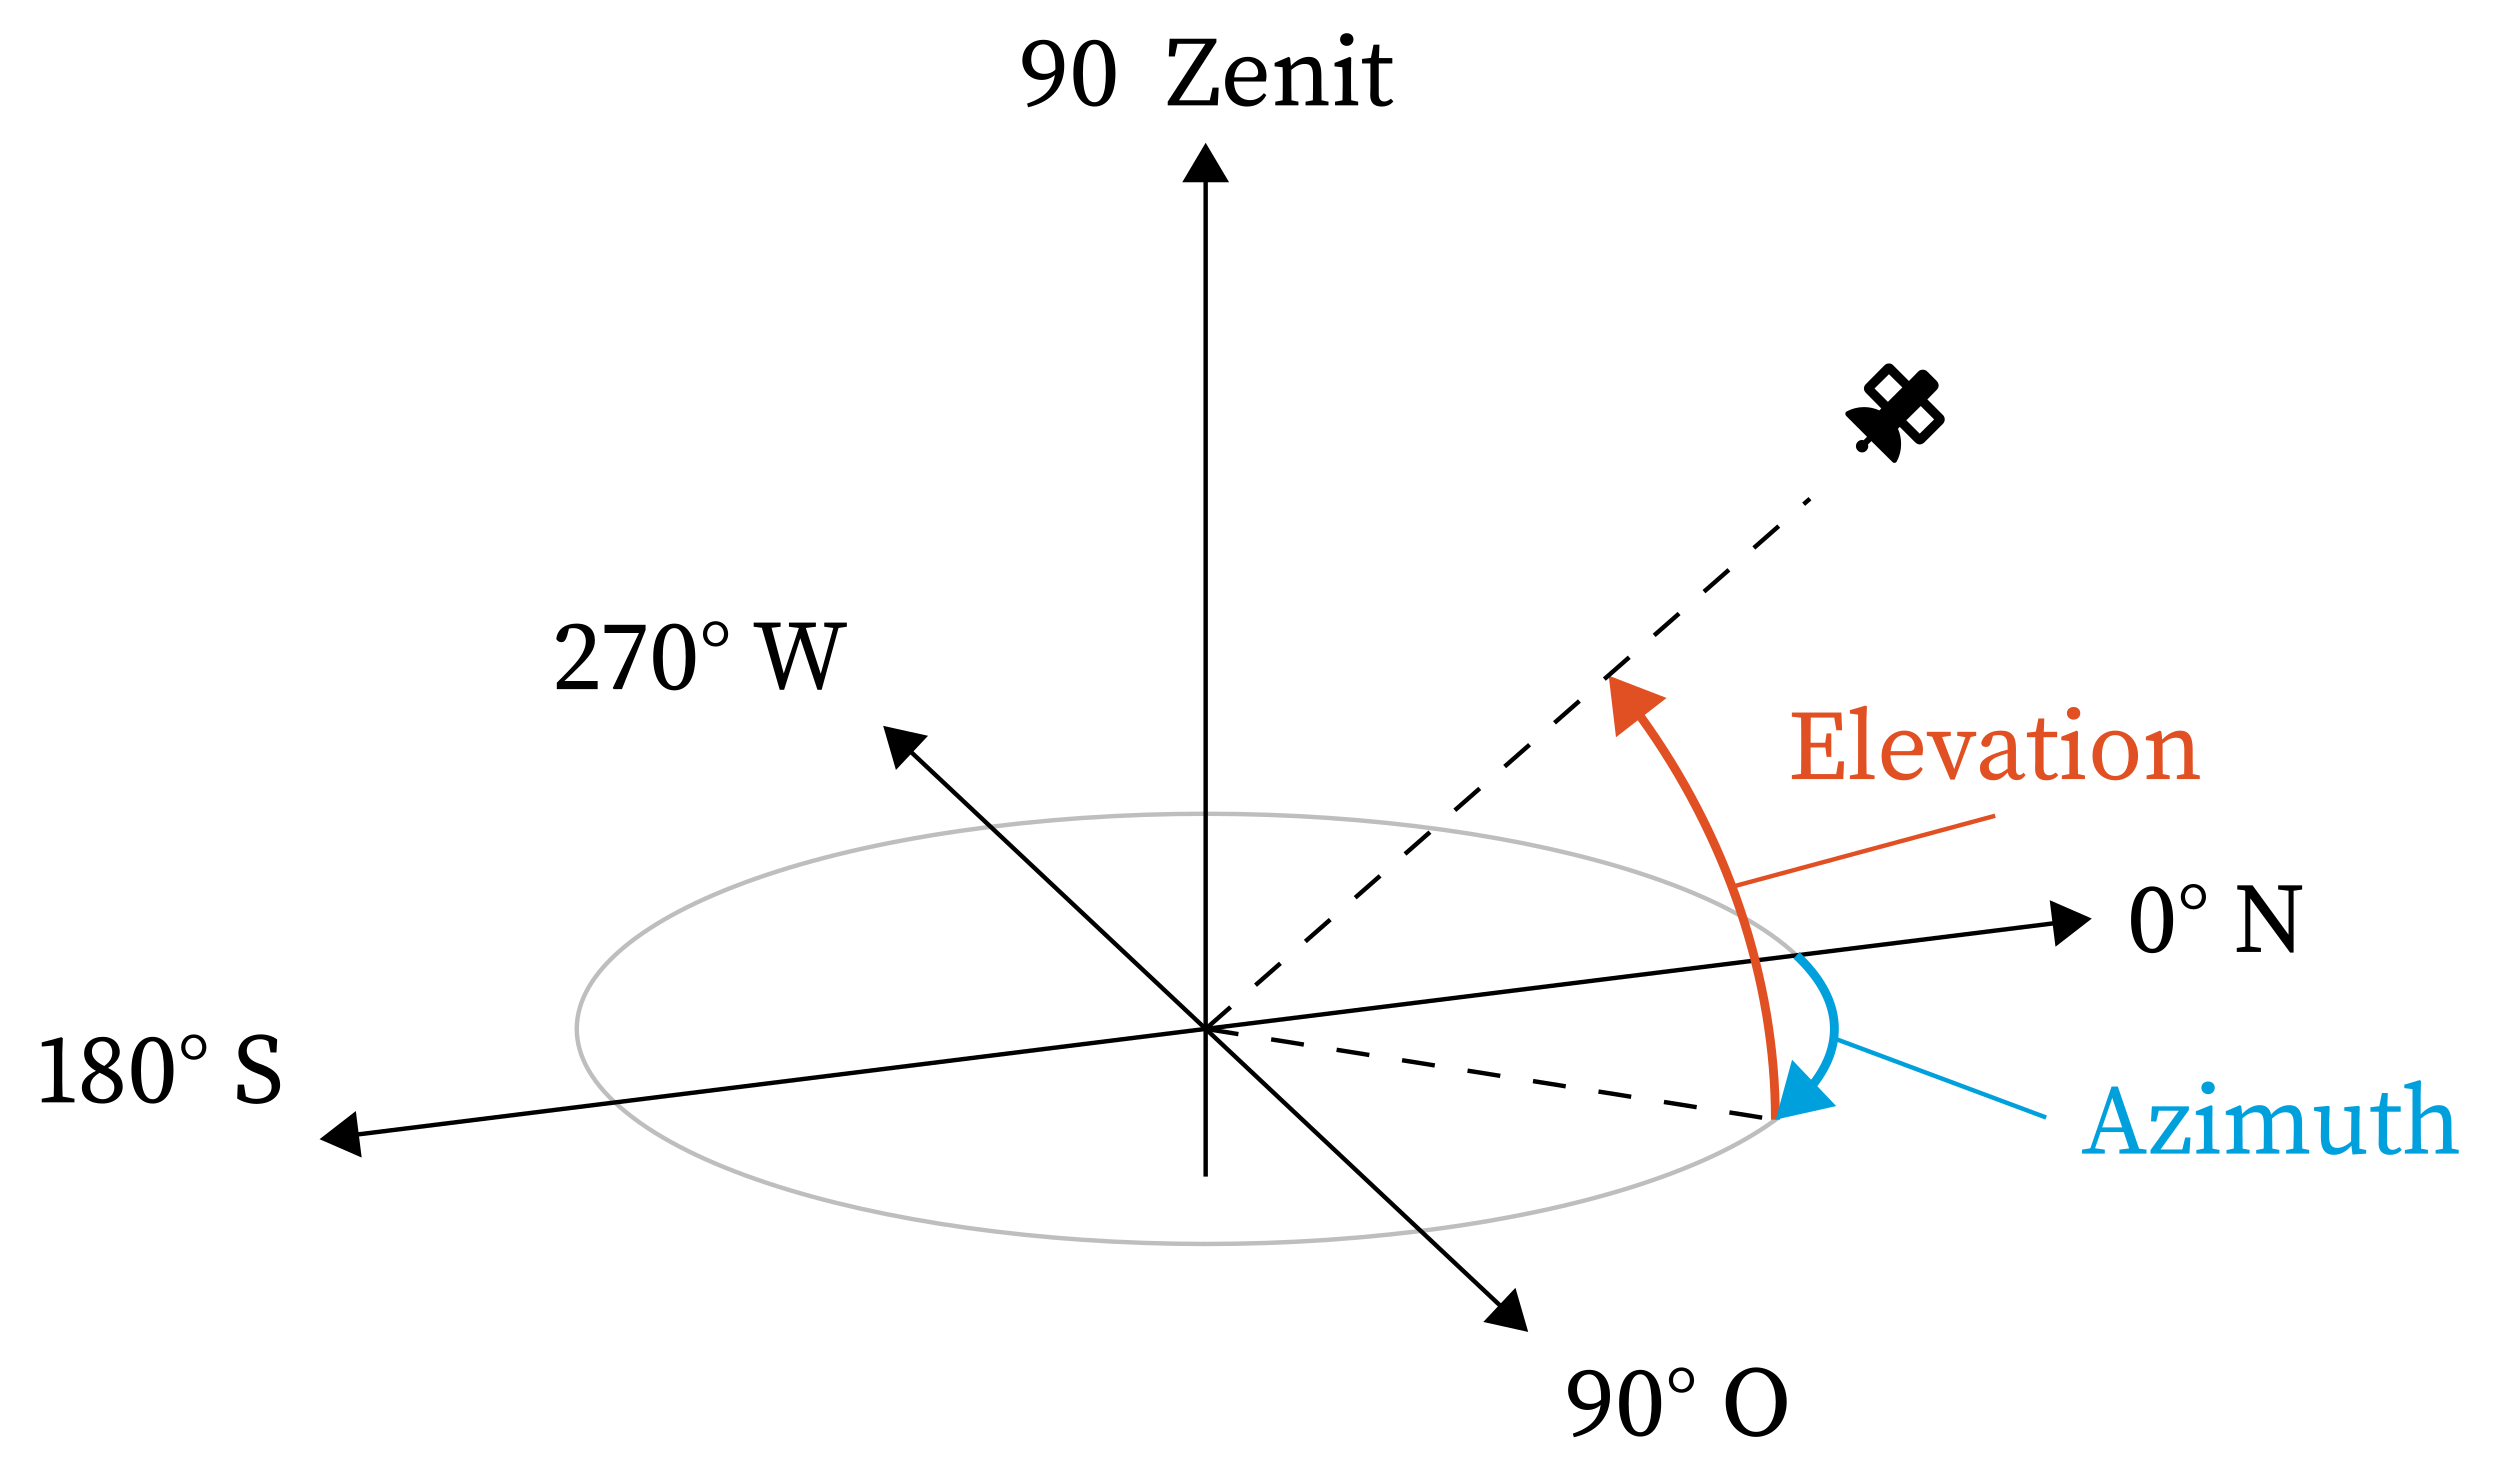
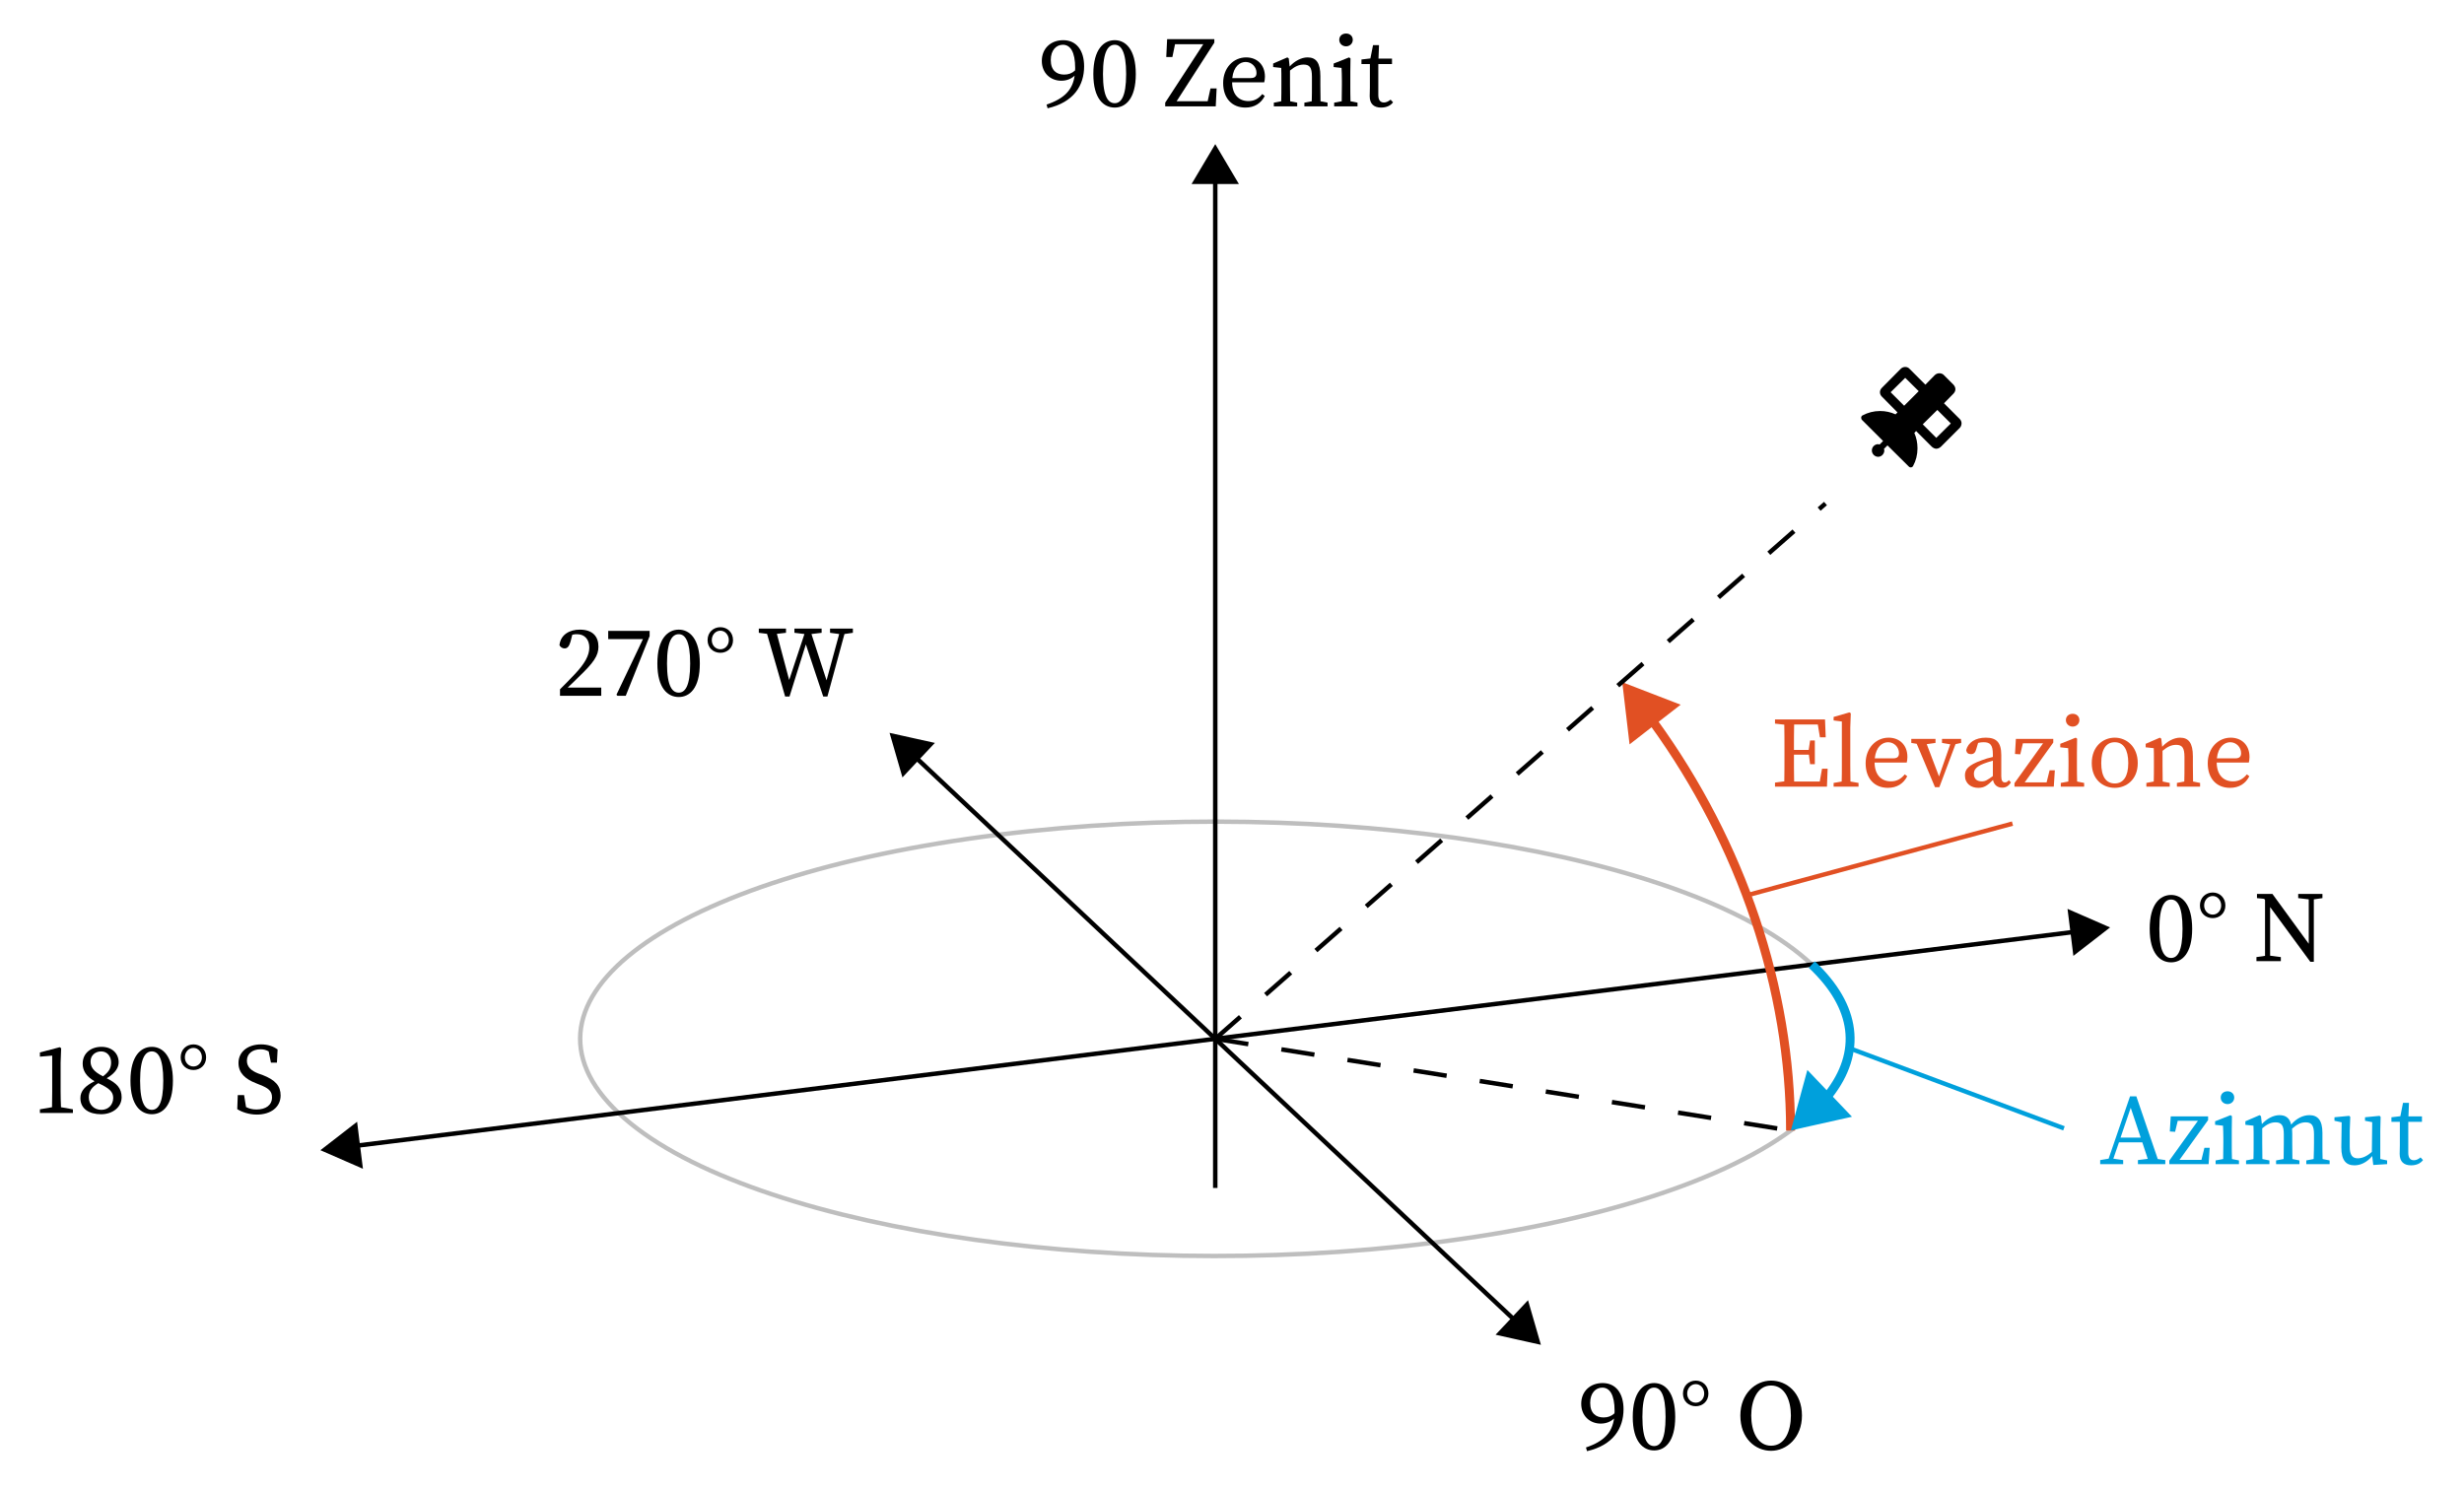
- <svg xmlns="http://www.w3.org/2000/svg" xmlns:xlink="http://www.w3.org/1999/xlink" width="224.745" height="132.596" viewBox="0 0 224.745 132.596">
+ <svg xmlns="http://www.w3.org/2000/svg" xmlns:xlink="http://www.w3.org/1999/xlink" width="219.356" height="132.596" viewBox="0 0 219.356 132.596">
  <defs>
    <g>
      <g id="glyph-0-0">
        <path d="M 0.562 -5.391 L 0.562 -5.016 L 1.656 -5.109 L 1.656 -1.891 C 1.656 -1.438 1.641 -0.969 1.641 -0.516 L 0.562 -0.328 L 0.562 0 L 3.5 0 L 3.5 -0.328 L 2.438 -0.516 C 2.422 -0.969 2.406 -1.438 2.406 -1.891 L 2.406 -4.484 L 2.453 -5.766 L 2.328 -5.859 Z M 0.562 -5.391 " />
      </g>
      <g id="glyph-0-1">
        <path d="M 1.344 -4.594 C 1.344 -5.141 1.781 -5.484 2.281 -5.484 C 2.844 -5.484 3.172 -5.031 3.172 -4.5 C 3.172 -4 2.984 -3.672 2.453 -3.266 C 1.562 -3.703 1.344 -4.125 1.344 -4.594 Z M 0.438 -1.328 C 0.438 -0.375 1.203 0.109 2.281 0.109 C 3.312 0.109 4.109 -0.516 4.109 -1.406 C 4.109 -2.203 3.672 -2.656 2.781 -3.094 C 3.609 -3.578 3.844 -4.094 3.844 -4.516 C 3.844 -5.312 3.25 -5.891 2.312 -5.891 C 1.375 -5.891 0.641 -5.328 0.641 -4.391 C 0.641 -3.781 0.953 -3.25 1.703 -2.828 C 0.875 -2.422 0.438 -1.969 0.438 -1.328 Z M 1.188 -1.391 C 1.188 -1.969 1.469 -2.312 2.031 -2.656 C 3.031 -2.203 3.359 -1.875 3.359 -1.344 C 3.359 -0.75 2.938 -0.281 2.312 -0.281 C 1.641 -0.281 1.188 -0.75 1.188 -1.391 Z M 1.188 -1.391 " />
      </g>
      <g id="glyph-0-2">
        <path d="M 1.203 -2.875 C 1.203 -4.969 1.703 -5.484 2.25 -5.484 C 2.781 -5.484 3.266 -4.953 3.266 -2.875 C 3.266 -0.797 2.781 -0.281 2.25 -0.281 C 1.703 -0.281 1.203 -0.781 1.203 -2.875 Z M 2.25 -5.891 C 1.281 -5.891 0.344 -5.094 0.344 -2.875 C 0.344 -0.656 1.281 0.109 2.25 0.109 C 3.203 0.109 4.125 -0.656 4.125 -2.875 C 4.125 -5.094 3.203 -5.891 2.25 -5.891 Z M 2.25 -5.891 " />
      </g>
      <g id="glyph-0-3">
        <path d="M 1.469 -4.141 C 1.031 -4.141 0.703 -4.5 0.703 -4.953 C 0.703 -5.422 1.031 -5.797 1.469 -5.797 C 1.891 -5.797 2.219 -5.422 2.219 -4.953 C 2.219 -4.5 1.891 -4.141 1.469 -4.141 Z M 1.469 -3.828 C 2.078 -3.828 2.594 -4.266 2.594 -4.953 C 2.594 -5.656 2.078 -6.109 1.469 -6.109 C 0.844 -6.109 0.328 -5.656 0.328 -4.953 C 0.328 -4.266 0.844 -3.828 1.469 -3.828 Z M 1.469 -3.828 " />
      </g>
      <g id="glyph-0-4">
        <path d="M 2.078 -0.312 C 1.688 -0.312 1.422 -0.391 1.141 -0.531 L 0.969 -1.594 L 0.406 -1.594 L 0.359 -0.344 C 0.766 -0.078 1.438 0.141 2.094 0.141 C 3.344 0.141 4.219 -0.516 4.219 -1.562 C 4.219 -2.406 3.766 -2.938 2.594 -3.391 L 2.234 -3.516 C 1.594 -3.766 1.219 -4.109 1.219 -4.656 C 1.219 -5.312 1.75 -5.672 2.438 -5.672 C 2.703 -5.672 2.938 -5.609 3.156 -5.484 L 3.359 -4.484 L 3.891 -4.484 L 3.953 -5.656 C 3.562 -5.938 3.078 -6.109 2.484 -6.109 C 1.344 -6.109 0.469 -5.484 0.469 -4.453 C 0.469 -3.547 1.094 -3.016 2.016 -2.656 L 2.359 -2.516 C 3.125 -2.219 3.453 -1.969 3.453 -1.391 C 3.453 -0.703 2.906 -0.312 2.078 -0.312 Z M 2.078 -0.312 " />
      </g>
      <g id="glyph-0-5">
        <path d="M 4.062 -5.609 L 5 -5.5 L 5 -1.547 L 1.766 -5.984 L 0.391 -5.984 L 0.391 -5.609 L 1.031 -5.547 L 1.109 -5.438 L 1.109 -0.469 L 0.344 -0.359 L 0.344 0 L 2.516 0 L 2.516 -0.359 L 1.562 -0.484 L 1.562 -4.812 L 5.141 0.062 L 5.453 0.062 L 5.453 -5.5 L 6.219 -5.609 L 6.219 -5.984 L 4.062 -5.984 Z M 4.062 -5.609 " />
      </g>
      <g id="glyph-0-6">
        <path d="M 1.203 -4.125 C 1.203 -5.016 1.703 -5.484 2.281 -5.484 C 2.938 -5.484 3.375 -4.859 3.375 -3.422 C 3.375 -3.328 3.375 -3.266 3.359 -3.188 C 3.078 -2.938 2.781 -2.828 2.391 -2.828 C 1.719 -2.828 1.203 -3.203 1.203 -4.125 Z M 4.172 -3.562 C 4.172 -4.984 3.484 -5.891 2.312 -5.891 C 1.188 -5.891 0.406 -5.141 0.406 -4.047 C 0.406 -2.953 1.188 -2.281 2.141 -2.281 C 2.609 -2.281 3.016 -2.438 3.328 -2.734 C 3.156 -1.5 2.453 -0.703 0.828 -0.156 L 0.922 0.172 C 3.25 -0.359 4.172 -1.859 4.172 -3.562 Z M 4.172 -3.562 " />
      </g>
      <g id="glyph-0-7">
        <path d="M 1.391 -3 C 1.391 -4.328 1.922 -5.672 3.156 -5.672 C 4.406 -5.672 4.922 -4.328 4.922 -3 C 4.922 -1.641 4.406 -0.312 3.156 -0.312 C 1.922 -0.312 1.391 -1.641 1.391 -3 Z M 3.156 -6.109 C 1.781 -6.109 0.422 -4.953 0.422 -3 C 0.422 -0.953 1.766 0.141 3.156 0.141 C 4.547 0.141 5.906 -1.031 5.906 -3 C 5.906 -5.031 4.547 -6.109 3.156 -6.109 Z M 3.156 -6.109 " />
      </g>
      <g id="glyph-0-8">
        <path d="M 0.5 0 L 4.172 0 L 4.172 -0.734 L 1.188 -0.734 C 1.547 -1.078 1.906 -1.406 2.141 -1.656 C 3.516 -2.969 3.922 -3.578 3.922 -4.375 C 3.922 -5.266 3.422 -5.891 2.266 -5.891 C 1.359 -5.891 0.547 -5.453 0.453 -4.5 C 0.547 -4.328 0.719 -4.219 0.906 -4.219 C 1.156 -4.219 1.312 -4.391 1.438 -4.828 L 1.594 -5.438 C 1.766 -5.484 1.922 -5.484 2.031 -5.484 C 2.688 -5.484 3.109 -5.016 3.109 -4.297 C 3.109 -3.594 2.703 -2.859 1.812 -1.922 C 1.438 -1.516 0.969 -1.047 0.5 -0.578 Z M 0.5 0 " />
      </g>
      <g id="glyph-0-9">
        <path d="M 0.984 -0.094 L 1.078 0 L 1.812 0 L 3.938 -5.312 L 3.938 -5.781 L 0.25 -5.781 L 0.25 -5.047 L 3.344 -5.047 Z M 0.984 -0.094 " />
      </g>
      <g id="glyph-0-10">
        <path d="M 5.875 0.062 L 6.25 0.062 L 7.766 -5.5 L 8.516 -5.609 L 8.516 -5.984 L 6.484 -5.984 L 6.484 -5.609 L 7.297 -5.5 L 6.172 -1.375 L 4.828 -5.5 L 5.734 -5.609 L 5.734 -5.984 L 3.312 -5.984 L 3.312 -5.609 L 4.203 -5.5 L 2.844 -1.406 L 1.75 -5.516 L 2.562 -5.609 L 2.562 -5.984 L 0.141 -5.984 L 0.141 -5.609 L 0.875 -5.516 L 2.484 0.062 L 2.875 0.062 L 4.328 -4.578 Z M 5.875 0.062 " />
      </g>
      <g id="glyph-0-11">
        <path d="M 0.812 -4.391 L 1.047 -5.531 L 3.562 -5.531 L 0.172 -0.328 L 0.172 0 L 4.672 0 L 4.75 -1.594 L 4.203 -1.594 L 3.953 -0.453 L 1.188 -0.453 L 4.547 -5.672 L 4.547 -5.984 L 0.344 -5.984 L 0.266 -4.391 Z M 0.812 -4.391 " />
      </g>
      <g id="glyph-0-12">
        <path d="M 2.406 -3.953 C 2.953 -3.953 3.375 -3.5 3.375 -2.984 C 3.375 -2.719 3.281 -2.516 2.844 -2.516 L 1.219 -2.516 C 1.328 -3.562 1.906 -3.953 2.406 -3.953 Z M 2.453 -4.359 C 1.344 -4.359 0.406 -3.453 0.406 -2.078 C 0.406 -0.719 1.188 0.109 2.391 0.109 C 3.203 0.109 3.781 -0.281 4.109 -0.922 L 3.891 -1.094 C 3.578 -0.719 3.219 -0.469 2.656 -0.469 C 1.797 -0.469 1.219 -1.047 1.203 -2.141 L 4.062 -2.141 C 4.094 -2.266 4.125 -2.438 4.125 -2.641 C 4.125 -3.734 3.391 -4.359 2.453 -4.359 Z M 2.453 -4.359 " />
      </g>
      <g id="glyph-0-13">
        <path d="M 3.359 -4.359 C 2.812 -4.359 2.203 -4.031 1.766 -3.547 L 1.688 -4.266 L 1.562 -4.359 L 0.297 -3.812 L 0.297 -3.5 L 1.016 -3.422 C 1.031 -3.062 1.031 -2.797 1.031 -2.312 L 1.031 -1.875 C 1.031 -1.469 1.031 -0.891 1.016 -0.453 L 0.359 -0.328 L 0.359 0 L 2.438 0 L 2.438 -0.328 L 1.812 -0.453 C 1.812 -0.891 1.797 -1.484 1.797 -1.875 L 1.797 -3.188 C 2.25 -3.562 2.594 -3.719 3.016 -3.719 C 3.547 -3.719 3.75 -3.453 3.75 -2.641 L 3.75 -1.875 C 3.75 -1.469 3.75 -0.891 3.734 -0.453 L 3.078 -0.328 L 3.078 0 L 5.141 0 L 5.141 -0.328 L 4.516 -0.453 C 4.516 -0.891 4.5 -1.469 4.5 -1.875 L 4.5 -2.703 C 4.5 -3.875 4.125 -4.359 3.359 -4.359 Z M 3.359 -4.359 " />
      </g>
      <g id="glyph-0-14">
        <path d="M 1.375 -5.344 C 1.703 -5.344 1.969 -5.594 1.969 -5.922 C 1.969 -6.266 1.703 -6.484 1.375 -6.484 C 1.031 -6.484 0.766 -6.266 0.766 -5.922 C 0.766 -5.594 1.031 -5.344 1.375 -5.344 Z M 2.391 -0.328 L 1.766 -0.453 C 1.75 -0.891 1.75 -1.484 1.75 -1.875 L 1.75 -3.062 L 1.766 -4.266 L 1.641 -4.359 L 0.266 -3.812 L 0.266 -3.5 L 0.969 -3.422 C 0.984 -3.062 1 -2.781 1 -2.297 L 1 -1.875 C 1 -1.484 0.984 -0.891 0.984 -0.453 L 0.312 -0.328 L 0.312 0 L 2.391 0 Z M 2.391 -0.328 " />
      </g>
      <g id="glyph-0-15">
        <path d="M 1.578 -1 L 1.578 -3.766 L 2.797 -3.766 L 2.797 -4.25 L 1.594 -4.25 L 1.641 -5.453 L 1.109 -5.453 L 0.875 -4.266 L 0.078 -4.172 L 0.078 -3.766 L 0.828 -3.766 L 0.828 -1.656 C 0.828 -1.312 0.812 -1.125 0.812 -0.906 C 0.812 -0.203 1.203 0.109 1.828 0.109 C 2.281 0.109 2.656 -0.047 2.891 -0.359 L 2.672 -0.594 C 2.453 -0.422 2.266 -0.344 2.078 -0.344 C 1.766 -0.344 1.578 -0.547 1.578 -1 Z M 1.578 -1 " />
      </g>
      <g id="glyph-0-16">
        <path d="M 1.234 -2.766 C 1.234 -2 1.234 -1.219 1.219 -0.469 L 0.391 -0.359 L 0.391 0 L 5.016 0 L 5.078 -1.594 L 4.578 -1.594 L 4.375 -0.453 L 2.094 -0.453 C 2.078 -1.188 2.078 -1.953 2.078 -2.844 L 3.406 -2.844 L 3.516 -2 L 3.938 -2 L 3.938 -4.109 L 3.516 -4.109 L 3.391 -3.266 L 2.078 -3.266 C 2.078 -4 2.078 -4.766 2.094 -5.531 L 4.203 -5.531 L 4.391 -4.391 L 4.906 -4.391 L 4.844 -5.984 L 0.391 -5.984 L 0.391 -5.609 L 1.219 -5.516 C 1.234 -4.75 1.234 -3.984 1.234 -3.203 Z M 1.234 -2.766 " />
      </g>
      <g id="glyph-0-17">
        <path d="M 0.219 -6.203 L 0.219 -5.891 L 0.953 -5.797 L 0.953 -1.875 C 0.953 -1.406 0.953 -0.922 0.938 -0.453 L 0.219 -0.328 L 0.219 0 L 2.438 0 L 2.438 -0.328 L 1.719 -0.453 C 1.719 -0.922 1.703 -1.406 1.703 -1.875 L 1.703 -5.266 L 1.75 -6.531 L 1.625 -6.609 Z M 0.219 -6.203 " />
      </g>
      <g id="glyph-0-18">
        <path d="M 2.734 -3.891 L 3.469 -3.766 L 2.469 -0.906 L 1.375 -3.781 L 2.156 -3.891 L 2.156 -4.25 L 0 -4.25 L 0 -3.891 L 0.484 -3.812 L 2.109 0.047 L 2.5 0.047 L 3.938 -3.781 L 4.438 -3.891 L 4.438 -4.25 L 2.734 -4.25 Z M 2.734 -3.891 " />
      </g>
      <g id="glyph-0-19">
        <path d="M 3.719 0.094 C 4.031 0.094 4.281 -0.031 4.5 -0.375 L 4.312 -0.578 C 4.219 -0.453 4.125 -0.375 3.969 -0.375 C 3.766 -0.375 3.641 -0.516 3.641 -0.906 L 3.641 -2.812 C 3.641 -3.938 3.203 -4.359 2.266 -4.359 C 1.344 -4.359 0.688 -3.938 0.516 -3.25 C 0.547 -3.016 0.688 -2.891 0.938 -2.891 C 1.188 -2.891 1.328 -3.031 1.406 -3.312 L 1.578 -3.891 C 1.766 -3.938 1.922 -3.953 2.062 -3.953 C 2.641 -3.953 2.891 -3.734 2.891 -2.875 L 2.891 -2.641 C 2.531 -2.562 2.156 -2.453 1.891 -2.344 C 0.672 -1.906 0.406 -1.516 0.406 -1 C 0.406 -0.266 0.953 0.109 1.594 0.109 C 2.125 0.109 2.422 -0.109 2.906 -0.594 C 2.984 -0.172 3.281 0.094 3.719 0.094 Z M 1.203 -1.141 C 1.203 -1.406 1.297 -1.75 2.078 -2.047 C 2.266 -2.125 2.578 -2.219 2.891 -2.312 L 2.891 -0.938 C 2.391 -0.578 2.219 -0.469 1.906 -0.469 C 1.5 -0.469 1.203 -0.656 1.203 -1.141 Z M 1.203 -1.141 " />
      </g>
      <g id="glyph-0-20">
+         <path d="M 0.391 -4.25 L 0.312 -2.906 L 0.781 -2.875 L 1.016 -3.859 L 2.812 -3.859 L 0.266 -0.312 L 0.266 0 L 3.766 0 L 3.859 -1.453 L 3.391 -1.453 L 3.125 -0.375 L 1.172 -0.375 L 3.719 -3.922 L 3.719 -4.25 Z M 0.391 -4.25 " />
+       </g>
+       <g id="glyph-0-21">
        <path d="M 2.453 0.109 C 3.484 0.109 4.5 -0.625 4.5 -2.094 C 4.5 -3.578 3.484 -4.359 2.453 -4.359 C 1.406 -4.359 0.406 -3.578 0.406 -2.094 C 0.406 -0.625 1.406 0.109 2.453 0.109 Z M 2.453 -0.281 C 1.672 -0.281 1.25 -0.906 1.25 -2.094 C 1.25 -3.312 1.672 -3.953 2.453 -3.953 C 3.219 -3.953 3.656 -3.312 3.656 -2.094 C 3.656 -0.906 3.219 -0.281 2.453 -0.281 Z M 2.453 -0.281 " />
      </g>
-       <g id="glyph-0-21">
+       <g id="glyph-0-22">
        <path d="M 2.766 -5.016 L 3.656 -2.359 L 1.859 -2.359 Z M 0.047 0 L 2.094 0 L 2.094 -0.359 L 1.219 -0.484 L 1.719 -1.938 L 3.797 -1.938 L 4.281 -0.469 L 3.406 -0.359 L 3.406 0 L 5.844 0 L 5.844 -0.359 L 5.172 -0.453 L 3.266 -6.031 L 2.703 -6.031 L 0.797 -0.484 L 0.047 -0.359 Z M 0.047 0 " />
-       </g>
-       <g id="glyph-0-22">
-         <path d="M 0.391 -4.25 L 0.312 -2.906 L 0.781 -2.875 L 1.016 -3.859 L 2.812 -3.859 L 0.266 -0.312 L 0.266 0 L 3.766 0 L 3.859 -1.453 L 3.391 -1.453 L 3.125 -0.375 L 1.172 -0.375 L 3.719 -3.922 L 3.719 -4.25 Z M 0.391 -4.25 " />
      </g>
      <g id="glyph-0-23">
        <path d="M 6 -4.359 C 5.438 -4.359 4.844 -4.078 4.375 -3.516 C 4.234 -4.109 3.891 -4.359 3.328 -4.359 C 2.781 -4.359 2.188 -4.031 1.766 -3.562 L 1.688 -4.266 L 1.562 -4.359 L 0.297 -3.812 L 0.297 -3.5 L 1.016 -3.422 C 1.031 -3.062 1.031 -2.797 1.031 -2.312 L 1.031 -1.875 C 1.031 -1.469 1.031 -0.891 1.016 -0.453 L 0.359 -0.328 L 0.359 0 L 2.438 0 L 2.438 -0.328 L 1.812 -0.453 C 1.812 -0.891 1.797 -1.484 1.797 -1.875 L 1.797 -3.188 C 2.234 -3.562 2.578 -3.719 2.984 -3.719 C 3.516 -3.719 3.719 -3.453 3.719 -2.641 L 3.719 -1.875 C 3.719 -1.469 3.703 -0.891 3.703 -0.453 L 3.031 -0.328 L 3.031 0 L 5.109 0 L 5.109 -0.328 L 4.484 -0.453 C 4.484 -0.891 4.469 -1.469 4.469 -1.875 L 4.469 -2.703 C 4.469 -2.875 4.453 -3.016 4.453 -3.156 C 4.906 -3.562 5.266 -3.719 5.656 -3.719 C 6.172 -3.719 6.406 -3.484 6.406 -2.656 L 6.406 -1.875 C 6.406 -1.469 6.391 -0.891 6.375 -0.453 L 5.719 -0.328 L 5.719 0 L 7.797 0 L 7.797 -0.328 L 7.172 -0.453 C 7.156 -0.891 7.156 -1.469 7.156 -1.875 L 7.156 -2.797 C 7.156 -3.906 6.734 -4.359 6 -4.359 Z M 6 -4.359 " />
      </g>
      <g id="glyph-0-24">
        <path d="M 4.906 0 L 4.906 -0.328 L 4.297 -0.453 L 4.297 -2.953 L 4.328 -4.203 L 4.234 -4.297 L 2.938 -4.172 L 2.938 -3.859 L 3.578 -3.734 L 3.547 -1.094 C 3.141 -0.719 2.703 -0.516 2.297 -0.516 C 1.812 -0.516 1.578 -0.797 1.578 -1.578 L 1.578 -2.953 L 1.625 -4.203 L 1.531 -4.297 L 0.219 -4.172 L 0.219 -3.859 L 0.859 -3.719 L 0.828 -1.5 C 0.828 -0.312 1.266 0.109 2 0.109 C 2.531 0.109 3.094 -0.141 3.578 -0.719 L 3.672 0.078 Z M 4.906 0 " />
      </g>
-       <g id="glyph-0-25">
-         <path d="M 0.953 -1.875 C 0.953 -1.484 0.953 -0.891 0.938 -0.453 L 0.266 -0.328 L 0.266 0 L 2.344 0 L 2.344 -0.328 L 1.719 -0.453 C 1.719 -0.891 1.703 -1.484 1.703 -1.875 L 1.703 -3.141 C 2.156 -3.547 2.531 -3.719 2.969 -3.719 C 3.5 -3.719 3.703 -3.453 3.703 -2.641 L 3.703 -1.875 C 3.703 -1.469 3.688 -0.891 3.688 -0.438 L 3.031 -0.328 L 3.031 0 L 5.109 0 L 5.109 -0.328 L 4.484 -0.453 C 4.469 -0.891 4.453 -1.469 4.453 -1.875 L 4.453 -2.703 C 4.453 -3.875 4.078 -4.359 3.312 -4.359 C 2.75 -4.359 2.125 -4.016 1.688 -3.531 L 1.688 -5.266 L 1.719 -6.531 L 1.594 -6.609 L 0.219 -6.203 L 0.219 -5.891 L 0.953 -5.797 Z M 0.953 -1.875 " />
-       </g>
      <g id="glyph-1-0">
        <path d="M 8.781 -2.406 C 8.875 -2.5 8.938 -2.656 8.938 -2.812 C 8.938 -2.953 8.875 -3.094 8.781 -3.188 L 7.375 -4.594 L 8.203 -5.438 C 8.312 -5.547 8.391 -5.688 8.391 -5.844 C 8.391 -6 8.312 -6.156 8.203 -6.266 L 7.375 -7.094 C 7.281 -7.203 7.125 -7.266 6.969 -7.266 C 6.797 -7.266 6.656 -7.203 6.547 -7.094 L 5.719 -6.25 L 4.312 -7.656 C 4.219 -7.766 4.078 -7.828 3.922 -7.828 C 3.766 -7.828 3.625 -7.766 3.516 -7.656 L 1.844 -5.969 C 1.75 -5.875 1.672 -5.734 1.672 -5.578 C 1.672 -5.422 1.75 -5.281 1.844 -5.188 L 3.234 -3.781 L 3.062 -3.609 C 2.641 -3.797 2.188 -3.906 1.688 -3.906 C 1.125 -3.906 0.594 -3.766 0.125 -3.516 C -0.031 -3.438 -0.031 -3.219 0.078 -3.109 L 1.953 -1.234 L 1.641 -0.922 C 1.594 -0.922 1.562 -0.953 1.516 -0.953 C 1.203 -0.953 0.953 -0.703 0.953 -0.391 C 0.953 -0.094 1.203 0.172 1.516 0.172 C 1.812 0.172 2.062 -0.094 2.062 -0.391 C 2.062 -0.438 2.047 -0.484 2.031 -0.531 L 2.344 -0.844 L 4.234 1.031 C 4.344 1.156 4.547 1.141 4.625 0.984 C 4.875 0.531 5.016 -0.016 5.016 -0.578 C 5.016 -1.078 4.922 -1.531 4.734 -1.953 L 4.891 -2.125 L 6.297 -0.719 C 6.406 -0.625 6.547 -0.547 6.688 -0.547 C 6.844 -0.547 6.984 -0.625 7.094 -0.719 Z M 3.828 -4.375 L 2.625 -5.578 L 3.922 -6.859 L 5.125 -5.672 Z M 7.984 -2.797 L 6.688 -1.516 L 5.484 -2.719 L 6.781 -4 Z M 7.984 -2.797 " />
      </g>
    </g>
  </defs>
-   <path fill="none" stroke-width="0.399" stroke-linecap="butt" stroke-linejoin="miter" stroke="rgb(74.509%, 74.509%, 74.509%)" stroke-opacity="1" stroke-miterlimit="10" d="M 53.274 6.632 C 42.566 16.693 10.033 21.885 -19.392 18.221 C -48.813 14.558 -63.984 3.43 -53.276 -6.631 C -42.564 -16.693 -10.031 -21.885 19.39 -18.221 C 48.815 -14.558 63.982 -3.43 53.274 6.632 Z M 53.274 6.632 " transform="matrix(0.996962, 0, 0, -0.996962, 108.3876, 92.49418)" />
-   <path fill="none" stroke-width="0.399" stroke-linecap="butt" stroke-linejoin="miter" stroke="rgb(0%, 0%, 0%)" stroke-opacity="1" stroke-miterlimit="10" d="M -76.468 -9.519 L 76.466 9.519 " transform="matrix(0.996962, 0, 0, -0.996962, 108.3876, 92.49418)" />
-   <path fill-rule="nonzero" fill="rgb(0%, 0%, 0%)" fill-opacity="1" stroke-width="0.399" stroke-linecap="butt" stroke-linejoin="miter" stroke="rgb(0%, 0%, 0%)" stroke-opacity="1" stroke-miterlimit="10" d="M 3.173 0.001 L 0.198 1.765 L 0.201 -1.765 Z M 3.173 0.001 " transform="matrix(-0.989296, 0.123125, 0.123125, 0.989296, 32.25185, 101.9716)" />
-   <path fill-rule="nonzero" fill="rgb(0%, 0%, 0%)" fill-opacity="1" stroke-width="0.399" stroke-linecap="butt" stroke-linejoin="miter" stroke="rgb(0%, 0%, 0%)" stroke-opacity="1" stroke-miterlimit="10" d="M 3.175 0.001 L 0.2 1.765 L 0.197 0 L 0.199 -1.765 Z M 3.175 0.001 " transform="matrix(0.989296, -0.123125, -0.123125, -0.989296, 184.5234, 83.01674)" />
+   <path fill="none" stroke-width="0.399" stroke-linecap="butt" stroke-linejoin="miter" stroke="rgb(74.509%, 74.509%, 74.509%)" stroke-opacity="1" stroke-miterlimit="10" d="M 53.273 6.632 C 42.565 16.693 10.032 21.885 -19.389 18.221 C -48.814 14.558 -63.985 3.43 -53.273 -6.631 C -42.565 -16.693 -10.032 -21.885 19.389 -18.221 C 48.814 -14.558 63.985 -3.43 53.273 6.632 Z M 53.273 6.632 " transform="matrix(0.996962, 0, 0, -0.996962, 108.1855, 92.49418)" />
+   <path fill="none" stroke-width="0.399" stroke-linecap="butt" stroke-linejoin="miter" stroke="rgb(0%, 0%, 0%)" stroke-opacity="1" stroke-miterlimit="10" d="M -76.465 -9.519 L 76.465 9.519 " transform="matrix(0.996962, 0, 0, -0.996962, 108.1855, 92.49418)" />
+   <path fill-rule="nonzero" fill="rgb(0%, 0%, 0%)" fill-opacity="1" stroke-width="0.399" stroke-linecap="butt" stroke-linejoin="miter" stroke="rgb(0%, 0%, 0%)" stroke-opacity="1" stroke-miterlimit="10" d="M 3.174 0.001 L 0.199 1.765 L 0.2 -0 L 0.198 -1.765 Z M 3.174 0.001 " transform="matrix(-0.989296, 0.123125, 0.123125, 0.989296, 32.04975, 101.9716)" />
+   <path fill-rule="nonzero" fill="rgb(0%, 0%, 0%)" fill-opacity="1" stroke-width="0.399" stroke-linecap="butt" stroke-linejoin="miter" stroke="rgb(0%, 0%, 0%)" stroke-opacity="1" stroke-miterlimit="10" d="M 3.174 0.001 L 0.199 1.765 L 0.2 -0 L 0.198 -1.765 Z M 3.174 0.001 " transform="matrix(0.989296, -0.123125, -0.123125, -0.989296, 184.3213, 83.01674)" />
  <g fill="rgb(0%, 0%, 0%)" fill-opacity="1">
-     <use xlink:href="#glyph-0-0" x="3.193" y="99.099" />
+     <use xlink:href="#glyph-0-0" x="2.991" y="99.099" />
  </g>
  <g fill="rgb(0%, 0%, 0%)" fill-opacity="1">
-     <use xlink:href="#glyph-0-1" x="6.921" y="99.099" />
-     <use xlink:href="#glyph-0-2" x="11.471" y="99.099" />
-     <use xlink:href="#glyph-0-3" x="15.958" y="99.099" />
+     <use xlink:href="#glyph-0-1" x="6.719" y="99.099" />
+     <use xlink:href="#glyph-0-2" x="11.269" y="99.099" />
+     <use xlink:href="#glyph-0-3" x="15.756" y="99.099" />
  </g>
  <g fill="rgb(0%, 0%, 0%)" fill-opacity="1">
-     <use xlink:href="#glyph-0-4" x="20.964" y="99.099" />
+     <use xlink:href="#glyph-0-4" x="20.762" y="99.099" />
  </g>
  <g fill="rgb(0%, 0%, 0%)" fill-opacity="1">
-     <use xlink:href="#glyph-0-2" x="191.234" y="85.576" />
-     <use xlink:href="#glyph-0-3" x="195.722" y="85.576" />
+     <use xlink:href="#glyph-0-2" x="191.032" y="85.576" />
+     <use xlink:href="#glyph-0-3" x="195.52" y="85.576" />
  </g>
  <g fill="rgb(0%, 0%, 0%)" fill-opacity="1">
-     <use xlink:href="#glyph-0-5" x="200.737" y="85.576" />
+     <use xlink:href="#glyph-0-5" x="200.534" y="85.576" />
  </g>
-   <path fill="none" stroke-width="0.399" stroke-linecap="butt" stroke-linejoin="miter" stroke="rgb(0%, 0%, 0%)" stroke-opacity="1" stroke-miterlimit="10" d="M 26.556 -24.953 L -26.554 24.953 " transform="matrix(0.996962, 0, 0, -0.996962, 108.3876, 92.49418)" />
-   <path fill-rule="nonzero" fill="rgb(0%, 0%, 0%)" fill-opacity="1" stroke-width="0.399" stroke-linecap="butt" stroke-linejoin="miter" stroke="rgb(0%, 0%, 0%)" stroke-opacity="1" stroke-miterlimit="10" d="M 3.176 -0 L 0.201 1.764 L 0.199 -0.002 L 0.2 -1.765 Z M 3.176 -0 " transform="matrix(0.726487, 0.68267, 0.68267, -0.726487, 134.7903, 117.3043)" />
-   <path fill-rule="nonzero" fill="rgb(0%, 0%, 0%)" fill-opacity="1" stroke-width="0.399" stroke-linecap="butt" stroke-linejoin="miter" stroke="rgb(0%, 0%, 0%)" stroke-opacity="1" stroke-miterlimit="10" d="M 3.172 0.001 L 0.2 1.762 L 0.201 -1.764 Z M 3.172 0.001 " transform="matrix(-0.726487, -0.68267, -0.68267, 0.726487, 81.98498, 67.68407)" />
+   <path fill="none" stroke-width="0.399" stroke-linecap="butt" stroke-linejoin="miter" stroke="rgb(0%, 0%, 0%)" stroke-opacity="1" stroke-miterlimit="10" d="M 26.555 -24.953 L -26.555 24.953 " transform="matrix(0.996962, 0, 0, -0.996962, 108.1855, 92.49418)" />
+   <path fill-rule="nonzero" fill="rgb(0%, 0%, 0%)" fill-opacity="1" stroke-width="0.399" stroke-linecap="butt" stroke-linejoin="miter" stroke="rgb(0%, 0%, 0%)" stroke-opacity="1" stroke-miterlimit="10" d="M 3.175 -0.001 L 0.2 1.763 L 0.201 0 L 0.199 -1.766 Z M 3.175 -0.001 " transform="matrix(0.726487, 0.68267, 0.68267, -0.726487, 134.5882, 117.3043)" />
+   <path fill-rule="nonzero" fill="rgb(0%, 0%, 0%)" fill-opacity="1" stroke-width="0.399" stroke-linecap="butt" stroke-linejoin="miter" stroke="rgb(0%, 0%, 0%)" stroke-opacity="1" stroke-miterlimit="10" d="M 3.173 0.002 L 0.2 1.763 L 0.201 0 L 0.199 -1.766 Z M 3.173 0.002 " transform="matrix(-0.726487, -0.68267, -0.68267, 0.726487, 81.78288, 67.68407)" />
  <g fill="rgb(0%, 0%, 0%)" fill-opacity="1">
-     <use xlink:href="#glyph-0-6" x="140.564" y="129.035" />
-     <use xlink:href="#glyph-0-2" x="145.212" y="129.035" />
-     <use xlink:href="#glyph-0-3" x="149.699" y="129.035" />
+     <use xlink:href="#glyph-0-6" x="140.362" y="129.035" />
+     <use xlink:href="#glyph-0-2" x="145.01" y="129.035" />
+     <use xlink:href="#glyph-0-3" x="149.497" y="129.035" />
  </g>
  <g fill="rgb(0%, 0%, 0%)" fill-opacity="1">
-     <use xlink:href="#glyph-0-7" x="154.714" y="129.035" />
+     <use xlink:href="#glyph-0-7" x="154.512" y="129.035" />
  </g>
  <g fill="rgb(0%, 0%, 0%)" fill-opacity="1">
-     <use xlink:href="#glyph-0-8" x="49.556" y="61.952" />
-     <use xlink:href="#glyph-0-9" x="54.097" y="61.952" />
-     <use xlink:href="#glyph-0-2" x="58.379" y="61.952" />
-     <use xlink:href="#glyph-0-3" x="62.866" y="61.952" />
+     <use xlink:href="#glyph-0-8" x="49.354" y="61.952" />
+     <use xlink:href="#glyph-0-9" x="53.895" y="61.952" />
+     <use xlink:href="#glyph-0-2" x="58.177" y="61.952" />
+     <use xlink:href="#glyph-0-3" x="62.664" y="61.952" />
  </g>
  <g fill="rgb(0%, 0%, 0%)" fill-opacity="1">
-     <use xlink:href="#glyph-0-10" x="67.613" y="61.952" />
+     <use xlink:href="#glyph-0-10" x="67.411" y="61.952" />
  </g>
-   <path fill="none" stroke-width="0.399" stroke-linecap="butt" stroke-linejoin="miter" stroke="rgb(0%, 0%, 0%)" stroke-opacity="1" stroke-miterlimit="10" d="M -0.001 -13.32 L -0.001 76.441 " transform="matrix(0.996962, 0, 0, -0.996962, 108.3876, 92.49418)" />
-   <path fill-rule="nonzero" fill="rgb(0%, 0%, 0%)" fill-opacity="1" stroke-width="0.399" stroke-linecap="butt" stroke-linejoin="miter" stroke="rgb(0%, 0%, 0%)" stroke-opacity="1" stroke-miterlimit="10" d="M 3.173 0.001 L 0.199 1.764 L 0.199 -1.762 Z M 3.173 0.001 " transform="matrix(0, -0.996962, -0.996962, 0, 108.3876, 16.38578)" />
+   <path fill="none" stroke-width="0.399" stroke-linecap="butt" stroke-linejoin="miter" stroke="rgb(0%, 0%, 0%)" stroke-opacity="1" stroke-miterlimit="10" d="M 0.002 -13.32 L 0.002 76.441 " transform="matrix(0.996962, 0, 0, -0.996962, 108.1855, 92.49418)" />
+   <path fill-rule="nonzero" fill="rgb(0%, 0%, 0%)" fill-opacity="1" stroke-width="0.399" stroke-linecap="butt" stroke-linejoin="miter" stroke="rgb(0%, 0%, 0%)" stroke-opacity="1" stroke-miterlimit="10" d="M 3.173 -0.002 L 0.199 1.765 L 0.199 -1.765 Z M 3.173 -0.002 " transform="matrix(0, -0.996962, -0.996962, 0, 108.1855, 16.38578)" />
  <g fill="rgb(0%, 0%, 0%)" fill-opacity="1">
-     <use xlink:href="#glyph-0-6" x="91.502" y="9.469" />
-     <use xlink:href="#glyph-0-2" x="96.15" y="9.469" />
+     <use xlink:href="#glyph-0-6" x="92.341" y="9.469" />
+     <use xlink:href="#glyph-0-2" x="96.989" y="9.469" />
  </g>
  <g fill="rgb(0%, 0%, 0%)" fill-opacity="1">
-     <use xlink:href="#glyph-0-11" x="104.804" y="9.469" />
-     <use xlink:href="#glyph-0-12" x="109.729" y="9.469" />
-     <use xlink:href="#glyph-0-13" x="114.288" y="9.469" />
-     <use xlink:href="#glyph-0-14" x="119.705" y="9.469" />
-     <use xlink:href="#glyph-0-15" x="122.369" y="9.469" />
+     <use xlink:href="#glyph-0-11" x="103.559" y="9.469" />
+     <use xlink:href="#glyph-0-12" x="108.485" y="9.469" />
+     <use xlink:href="#glyph-0-13" x="113.044" y="9.469" />
+     <use xlink:href="#glyph-0-14" x="118.461" y="9.469" />
+     <use xlink:href="#glyph-0-15" x="121.125" y="9.469" />
  </g>
-   <path fill="none" stroke-width="0.797" stroke-linecap="butt" stroke-linejoin="miter" stroke="rgb(88.234%, 31.374%, 13.724%)" stroke-opacity="1" stroke-miterlimit="10" d="M 51.374 -8.195 C 51.374 4.48 47.017 17.387 39.161 28.232 " transform="matrix(0.996962, 0, 0, -0.996962, 108.3876, 92.49418)" />
-   <path fill-rule="nonzero" fill="rgb(88.234%, 31.374%, 13.724%)" fill-opacity="1" stroke-width="0.797" stroke-linecap="butt" stroke-linejoin="miter" stroke="rgb(88.234%, 31.374%, 13.724%)" stroke-opacity="1" stroke-miterlimit="10" d="M 4.018 0.002 L 0.397 2.182 L 0.399 -0.002 L 0.397 -2.183 Z M 4.018 0.002 " transform="matrix(-0.611248, -0.787531, -0.787531, 0.611248, 147.5472, 64.5104)" />
-   <path fill="none" stroke-width="0.399" stroke-linecap="butt" stroke-linejoin="miter" stroke="rgb(88.234%, 31.374%, 13.724%)" stroke-opacity="1" stroke-miterlimit="10" d="M 47.46 12.814 L 71.192 19.221 " transform="matrix(0.996962, 0, 0, -0.996962, 108.3876, 92.49418)" />
+   <path fill="none" stroke-width="0.797" stroke-linecap="butt" stroke-linejoin="miter" stroke="rgb(88.234%, 31.374%, 13.724%)" stroke-opacity="1" stroke-miterlimit="10" d="M 51.373 -8.195 C 51.373 4.48 47.016 17.387 39.164 28.232 " transform="matrix(0.996962, 0, 0, -0.996962, 108.1855, 92.49418)" />
+   <path fill-rule="nonzero" fill="rgb(88.234%, 31.374%, 13.724%)" fill-opacity="1" stroke-width="0.797" stroke-linecap="butt" stroke-linejoin="miter" stroke="rgb(88.234%, 31.374%, 13.724%)" stroke-opacity="1" stroke-miterlimit="10" d="M 4.016 -0 L 0.398 2.183 L 0.399 -0.001 L 0.398 -2.182 Z M 4.016 -0 " transform="matrix(-0.611248, -0.787531, -0.787531, 0.611248, 147.3451, 64.5104)" />
+   <path fill="none" stroke-width="0.399" stroke-linecap="butt" stroke-linejoin="miter" stroke="rgb(88.234%, 31.374%, 13.724%)" stroke-opacity="1" stroke-miterlimit="10" d="M 47.463 12.814 L 71.191 19.221 " transform="matrix(0.996962, 0, 0, -0.996962, 108.1855, 92.49418)" />
  <g fill="rgb(88.234%, 31.374%, 13.724%)" fill-opacity="1">
-     <use xlink:href="#glyph-0-16" x="160.693" y="70.039" />
-     <use xlink:href="#glyph-0-17" x="166.084" y="70.039" />
-     <use xlink:href="#glyph-0-12" x="168.747" y="70.039" />
+     <use xlink:href="#glyph-0-16" x="157.627" y="70.039" />
+     <use xlink:href="#glyph-0-17" x="163.017" y="70.039" />
+     <use xlink:href="#glyph-0-12" x="165.681" y="70.039" />
  </g>
  <g fill="rgb(88.234%, 31.374%, 13.724%)" fill-opacity="1">
-     <use xlink:href="#glyph-0-18" x="173.217" y="70.039" />
+     <use xlink:href="#glyph-0-18" x="170.151" y="70.039" />
  </g>
  <g fill="rgb(88.234%, 31.374%, 13.724%)" fill-opacity="1">
-     <use xlink:href="#glyph-0-19" x="177.588" y="70.039" />
-     <use xlink:href="#glyph-0-15" x="182.138" y="70.039" />
-     <use xlink:href="#glyph-0-14" x="185.044" y="70.039" />
-     <use xlink:href="#glyph-0-20" x="187.707" y="70.039" />
-     <use xlink:href="#glyph-0-13" x="192.615" y="70.039" />
+     <use xlink:href="#glyph-0-19" x="174.522" y="70.039" />
+     <use xlink:href="#glyph-0-20" x="179.072" y="70.039" />
+     <use xlink:href="#glyph-0-14" x="183.148" y="70.039" />
+     <use xlink:href="#glyph-0-21" x="185.812" y="70.039" />
+     <use xlink:href="#glyph-0-13" x="190.72" y="70.039" />
+     <use xlink:href="#glyph-0-12" x="196.137" y="70.039" />
  </g>
-   <path fill="none" stroke-width="0.399" stroke-linecap="butt" stroke-linejoin="miter" stroke="rgb(0%, 0%, 0%)" stroke-opacity="1" stroke-dasharray="2.989 2.989" stroke-miterlimit="10" d="M -0.001 -0.002 L 54.489 47.807 " transform="matrix(0.996962, 0, 0, -0.996962, 108.3876, 92.49418)" />
+   <path fill="none" stroke-width="0.399" stroke-linecap="butt" stroke-linejoin="miter" stroke="rgb(0%, 0%, 0%)" stroke-opacity="1" stroke-dasharray="2.989 2.989" stroke-miterlimit="10" d="M 0.002 -0.002 L 54.492 47.807 " transform="matrix(0.996962, 0, 0, -0.996962, 108.1855, 92.49418)" />
  <g fill="rgb(0%, 0%, 0%)" fill-opacity="1">
-     <use xlink:href="#glyph-1-0" x="165.89" y="40.501" />
+     <use xlink:href="#glyph-1-0" x="165.688" y="40.501" />
  </g>
-   <path fill="none" stroke-width="0.399" stroke-linecap="butt" stroke-linejoin="miter" stroke="rgb(0%, 0%, 0%)" stroke-opacity="1" stroke-dasharray="2.989 2.989" stroke-miterlimit="10" d="M -0.001 -0.002 L 51.374 -8.195 " transform="matrix(0.996962, 0, 0, -0.996962, 108.3876, 92.49418)" />
-   <path fill="none" stroke-width="0.797" stroke-linecap="butt" stroke-linejoin="miter" stroke="rgb(0%, 62.746%, 86.275%)" stroke-opacity="1" stroke-miterlimit="10" d="M 53.274 6.632 C 57.279 2.87 57.753 -1.201 54.763 -5.017 " transform="matrix(0.996962, 0, 0, -0.996962, 108.3876, 92.49418)" />
-   <path fill-rule="nonzero" fill="rgb(0%, 62.746%, 86.275%)" fill-opacity="1" stroke-width="0.797" stroke-linecap="butt" stroke-linejoin="miter" stroke="rgb(0%, 62.746%, 86.275%)" stroke-opacity="1" stroke-miterlimit="10" d="M 4.019 -0 L 0.397 2.18 L 0.396 -2.182 Z M 4.019 -0 " transform="matrix(-0.721571, 0.687874, 0.687874, 0.721571, 163.0878, 97.35255)" />
-   <path fill="none" stroke-width="0.399" stroke-linecap="butt" stroke-linejoin="miter" stroke="rgb(0%, 62.746%, 86.275%)" stroke-opacity="1" stroke-miterlimit="10" d="M 56.636 -0.844 L 75.788 -7.995 " transform="matrix(0.996962, 0, 0, -0.996962, 108.3876, 92.49418)" />
+   <path fill="none" stroke-width="0.399" stroke-linecap="butt" stroke-linejoin="miter" stroke="rgb(0%, 0%, 0%)" stroke-opacity="1" stroke-dasharray="2.989 2.989" stroke-miterlimit="10" d="M 0.002 -0.002 L 51.373 -8.195 " transform="matrix(0.996962, 0, 0, -0.996962, 108.1855, 92.49418)" />
+   <path fill="none" stroke-width="0.797" stroke-linecap="butt" stroke-linejoin="miter" stroke="rgb(0%, 62.746%, 86.275%)" stroke-opacity="1" stroke-miterlimit="10" d="M 53.273 6.632 C 57.278 2.87 57.752 -1.201 54.766 -5.017 " transform="matrix(0.996962, 0, 0, -0.996962, 108.1855, 92.49418)" />
+   <path fill-rule="nonzero" fill="rgb(0%, 62.746%, 86.275%)" fill-opacity="1" stroke-width="0.797" stroke-linecap="butt" stroke-linejoin="miter" stroke="rgb(0%, 62.746%, 86.275%)" stroke-opacity="1" stroke-miterlimit="10" d="M 4.017 0.002 L 0.398 2.18 L 0.397 -2.183 Z M 4.017 0.002 " transform="matrix(-0.721571, 0.687874, 0.687874, 0.721571, 162.8857, 97.35255)" />
+   <path fill="none" stroke-width="0.399" stroke-linecap="butt" stroke-linejoin="miter" stroke="rgb(0%, 62.746%, 86.275%)" stroke-opacity="1" stroke-miterlimit="10" d="M 56.639 -0.844 L 75.787 -7.995 " transform="matrix(0.996962, 0, 0, -0.996962, 108.1855, 92.49418)" />
  <g fill="rgb(0%, 62.746%, 86.275%)" fill-opacity="1">
-     <use xlink:href="#glyph-0-21" x="187.123" y="103.709" />
-     <use xlink:href="#glyph-0-22" x="193.058" y="103.709" />
-     <use xlink:href="#glyph-0-14" x="197.135" y="103.709" />
-     <use xlink:href="#glyph-0-23" x="199.798" y="103.709" />
+     <use xlink:href="#glyph-0-22" x="186.921" y="103.65" />
+     <use xlink:href="#glyph-0-20" x="192.856" y="103.65" />
+     <use xlink:href="#glyph-0-14" x="196.932" y="103.65" />
+     <use xlink:href="#glyph-0-23" x="199.596" y="103.65" />
  </g>
  <g fill="rgb(0%, 62.746%, 86.275%)" fill-opacity="1">
-     <use xlink:href="#glyph-0-24" x="207.808" y="103.709" />
-     <use xlink:href="#glyph-0-15" x="213.019" y="103.709" />
-     <use xlink:href="#glyph-0-25" x="215.925" y="103.709" />
+     <use xlink:href="#glyph-0-24" x="207.606" y="103.65" />
+     <use xlink:href="#glyph-0-15" x="212.817" y="103.65" />
  </g>
</svg>
